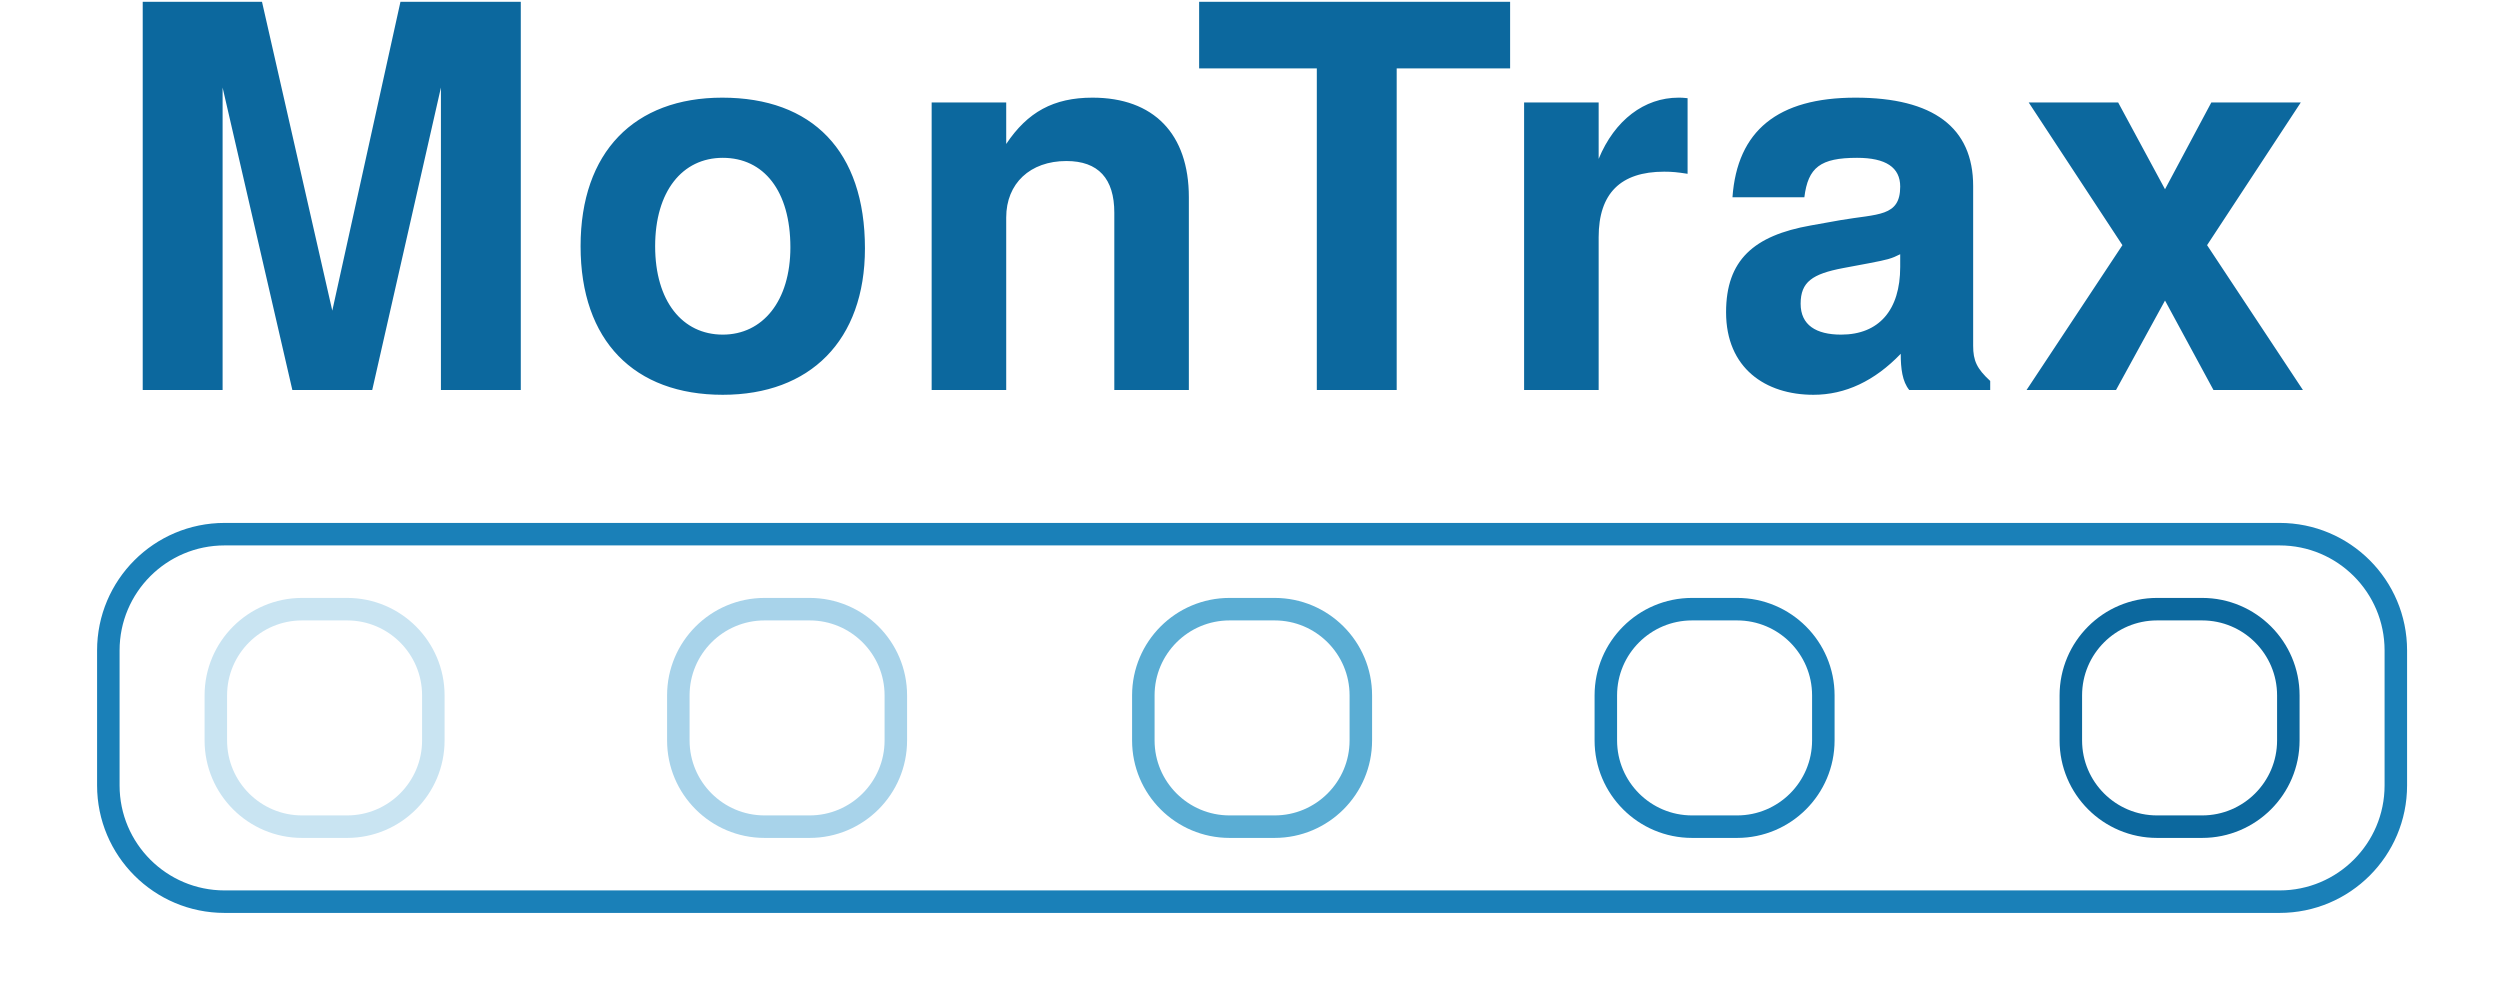
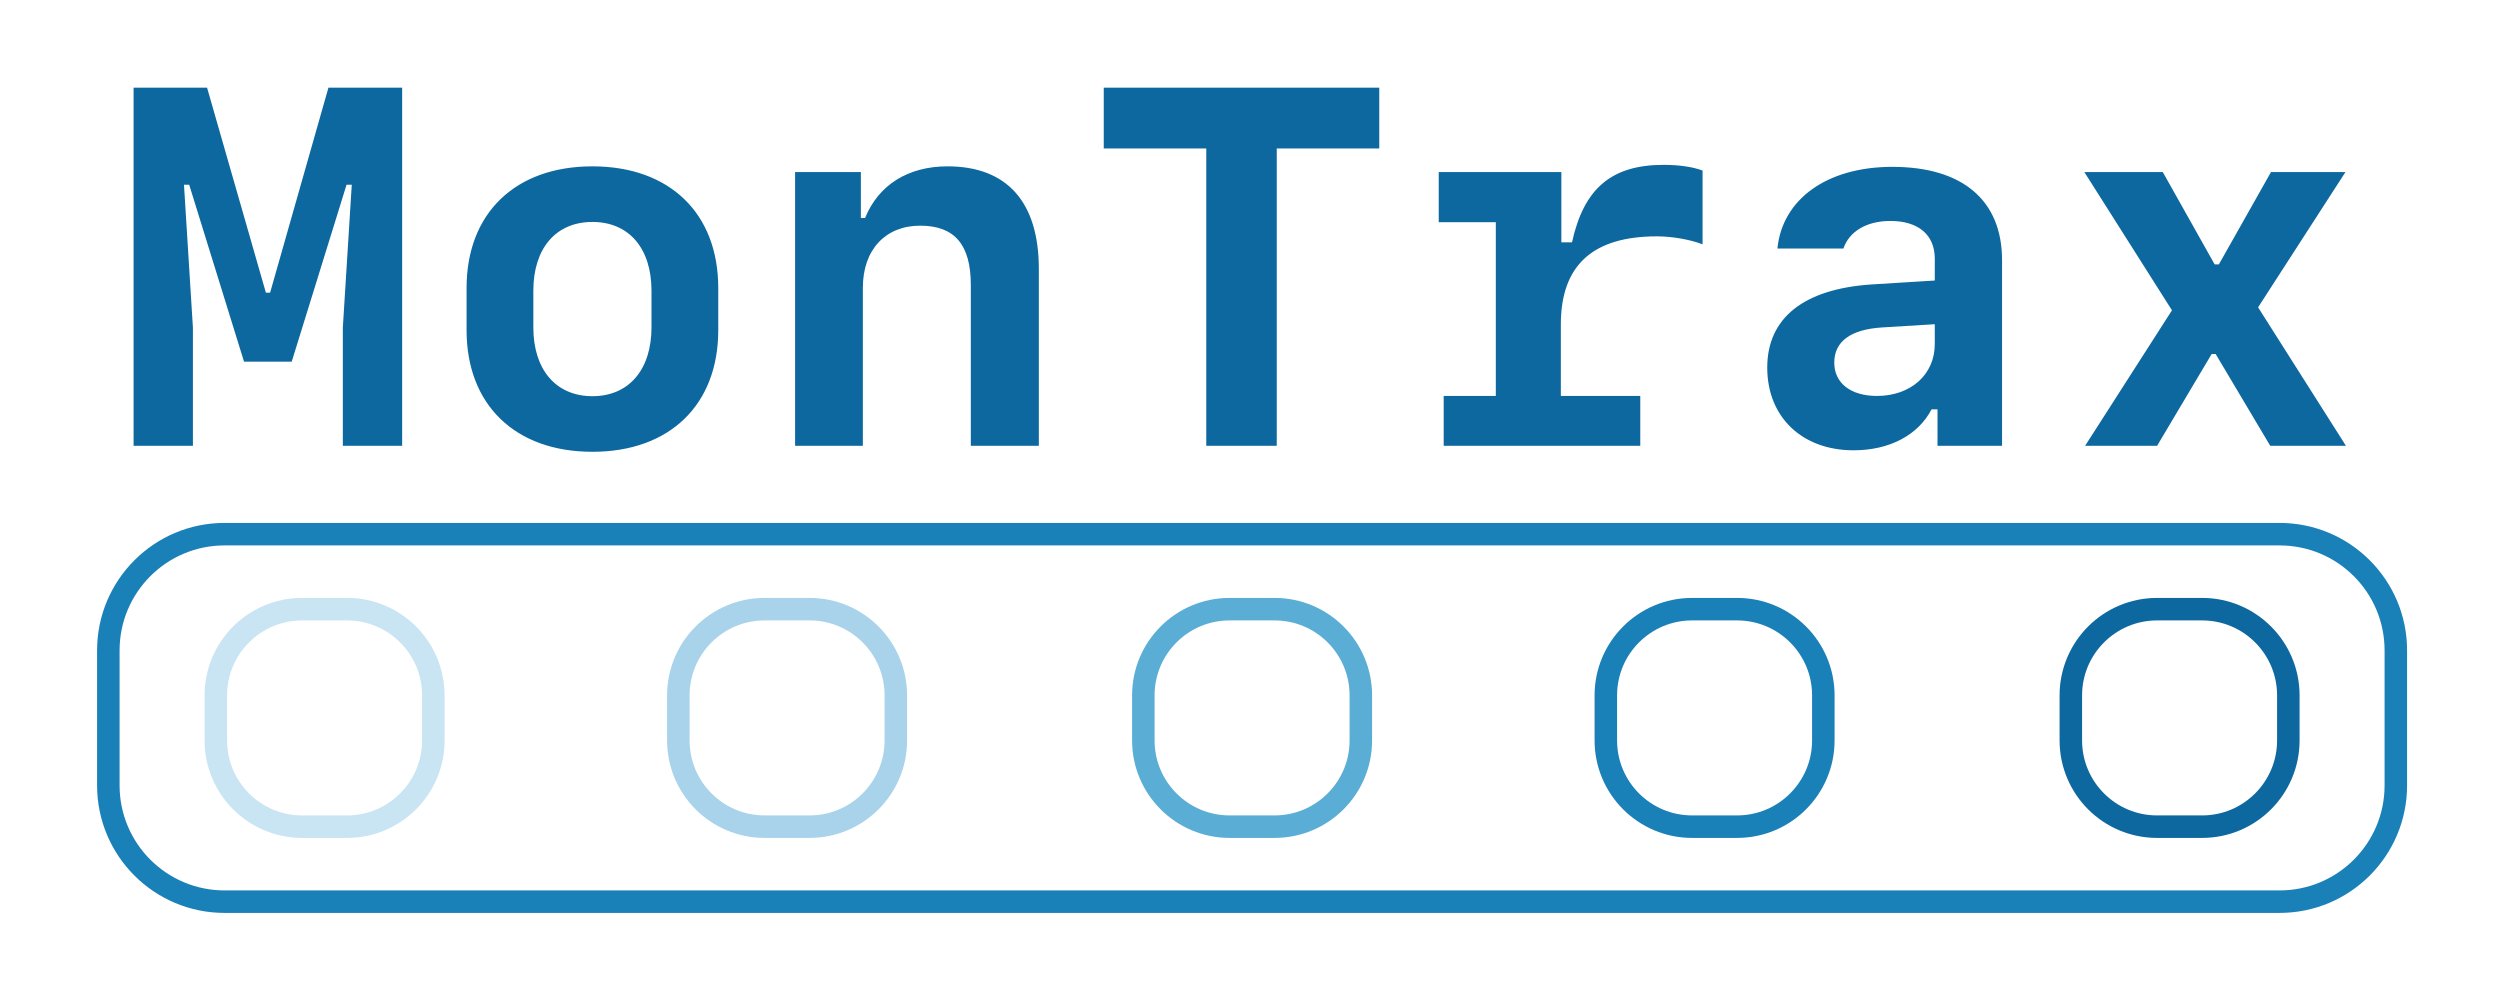
- <svg xmlns="http://www.w3.org/2000/svg" width="3000" height="1200" viewBox="0 0 3000 1200">
-   <text id="MonTrax" xml:space="preserve" x="129.091" y="468" font-family="Helvetica Neue" font-size="639" font-weight="700" fill="#0c689e" letter-spacing="12.964">MonTrax</text>
+ <svg xmlns="http://www.w3.org/2000/svg" viewBox="0 0 3000 1200">
+   <path id="MonTrax" fill="#0c689e" stroke="none" d="M 2658.775 424.795 L 2724.303 535 L 2815.147 535 L 2709.708 368.799 L 2814.552 206.47 L 2725.196 206.47 L 2662.647 317.271 L 2657.584 317.271 L 2595.333 206.47 L 2501.212 206.47 L 2606.354 372.373 L 2502.105 535 L 2588.482 535 L 2654.01 424.795 Z M 2224.344 540.361 C 2267.235 540.361 2301.785 522.192 2317.869 491.216 L 2325.018 491.216 L 2325.018 535 L 2402.459 535 L 2402.459 312.207 C 2402.459 240.425 2355.101 200.215 2270.809 200.215 C 2192.772 200.215 2138.86 238.638 2132.903 298.208 L 2212.132 298.208 C 2218.983 277.656 2240.13 265.146 2268.426 265.146 C 2302.083 265.146 2321.741 281.826 2321.741 310.42 L 2321.741 336.631 L 2244.896 341.396 C 2163.88 347.056 2120.691 381.904 2120.691 441.177 C 2120.691 500.449 2162.391 540.361 2224.344 540.361 Z M 2252.342 475.132 C 2220.77 475.132 2201.112 459.644 2201.112 435.22 C 2201.112 409.902 2220.472 395.308 2258.597 392.925 L 2321.741 389.053 L 2321.741 412.881 C 2321.741 449.517 2292.85 475.132 2252.342 475.132 Z M 1873.013 389.351 C 1873.013 318.76 1910.84 283.613 1988.282 283.613 C 2006.748 283.613 2028.194 287.485 2043.086 293.145 L 2043.086 204.683 C 2031.47 200.215 2014.79 197.832 1996.324 197.832 C 1934.37 197.832 1900.713 225.532 1886.416 290.762 L 1873.609 290.762 L 1873.609 206.47 L 1726.47 206.47 L 1726.47 266.636 L 1794.976 266.636 L 1794.976 475.132 L 1732.427 475.132 L 1732.427 535 L 1968.326 535 L 1968.326 475.132 L 1873.013 475.132 Z M 1532.107 535 L 1532.107 178.174 L 1655.12 178.174 L 1655.12 105.2 L 1324.505 105.2 L 1324.505 178.174 L 1447.517 178.174 L 1447.517 535 Z M 954.111 535 L 1035.425 535 L 1035.425 345.269 C 1035.425 299.697 1062.529 270.806 1104.228 270.806 C 1145.63 270.806 1164.99 293.74 1164.99 341.992 L 1164.99 535 L 1246.601 535 L 1246.601 322.632 C 1246.601 242.51 1208.476 199.619 1136.992 199.619 C 1089.634 199.619 1054.189 221.958 1038.105 261.572 L 1033.042 261.572 L 1033.042 206.47 L 954.111 206.47 Z M 710.9 542.148 C 803.532 542.148 861.911 485.854 861.911 396.201 L 861.911 345.566 C 861.911 255.913 803.532 199.619 710.9 199.619 C 618.269 199.619 559.89 255.913 559.89 345.566 L 559.89 396.201 C 559.89 485.854 618.269 542.148 710.9 542.148 Z M 710.9 266.338 C 754.685 266.338 781.789 297.91 781.789 348.843 L 781.789 392.925 C 781.789 443.56 754.685 475.43 710.9 475.43 C 667.116 475.43 640.012 443.56 640.012 392.925 L 640.012 348.843 C 640.012 297.91 667.116 266.338 710.9 266.338 Z M 231.493 393.223 L 220.771 221.66 L 227.026 221.66 L 292.851 434.028 L 350.038 434.028 L 415.864 221.66 L 422.118 221.66 L 411.396 393.223 L 411.396 535 L 482.582 535 L 482.582 105.2 L 394.12 105.2 L 324.125 351.226 L 319.062 351.226 L 248.471 105.2 L 160.307 105.2 L 160.307 535 L 231.493 535 Z" />
  <path id="Rectangle-arrondi" fill="none" stroke="#1a80b8" stroke-width="27" stroke-linecap="round" stroke-linejoin="round" d="M 130 942.5 C 130 1019.544 192.456 1082 269.5 1082 L 2735.5 1082 C 2812.544 1082 2875 1019.544 2875 942.5 L 2875 780.5 C 2875 703.456 2812.544 641 2735.5 641 L 269.5 641 C 192.456 641 130 703.456 130 780.5 Z" />
  <path id="Rectangle-arrondi-copie-5" fill="none" stroke="#5aadd4" stroke-width="27" stroke-linecap="round" stroke-linejoin="round" d="M 1372 888.5 C 1372 945.661 1418.339 992 1475.5 992 L 1529.5 992 C 1586.661 992 1633 945.661 1633 888.5 L 1633 834.5 C 1633 777.339 1586.661 731 1529.5 731 L 1475.5 731 C 1418.339 731 1372 777.339 1372 834.5 Z" />
  <path id="Rectangle-arrondi-copie-7" fill="none" stroke="#1a80b8" stroke-width="27" stroke-linecap="round" stroke-linejoin="round" d="M 1927 888.5 C 1927 945.661 1973.339 992 2030.5 992 L 2084.5 992 C 2141.661 992 2188 945.661 2188 888.5 L 2188 834.5 C 2188 777.339 2141.661 731 2084.5 731 L 2030.5 731 C 1973.339 731 1927 777.339 1927 834.5 Z" />
  <path id="Rectangle-arrondi-copie-8" fill="none" stroke="#0c689e" stroke-width="27" stroke-linecap="round" stroke-linejoin="round" d="M 2485 888.5 C 2485 945.661 2531.339 992 2588.5 992 L 2642.5 992 C 2699.661 992 2746 945.661 2746 888.5 L 2746 834.5 C 2746 777.339 2699.661 731 2642.5 731 L 2588.5 731 C 2531.339 731 2485 777.339 2485 834.5 Z" />
  <path id="Rectangle-arrondi-copie-6" fill="none" stroke="#a8d3ea" stroke-width="27" stroke-linecap="round" stroke-linejoin="round" d="M 814 888.5 C 814 945.661 860.339 992 917.5 992 L 971.5 992 C 1028.661 992 1075 945.661 1075 888.5 L 1075 834.5 C 1075 777.339 1028.661 731 971.5 731 L 917.5 731 C 860.339 731 814 777.339 814 834.5 Z" />
  <path id="Rectangle-arrondi-copie-9" fill="none" stroke="#c9e4f2" stroke-width="27" stroke-linecap="round" stroke-linejoin="round" d="M 259 888.5 C 259 945.661 305.339 992 362.5 992 L 416.5 992 C 473.661 992 520 945.661 520 888.5 L 520 834.5 C 520 777.339 473.661 731 416.5 731 L 362.5 731 C 305.339 731 259 777.339 259 834.5 Z" />
</svg>
